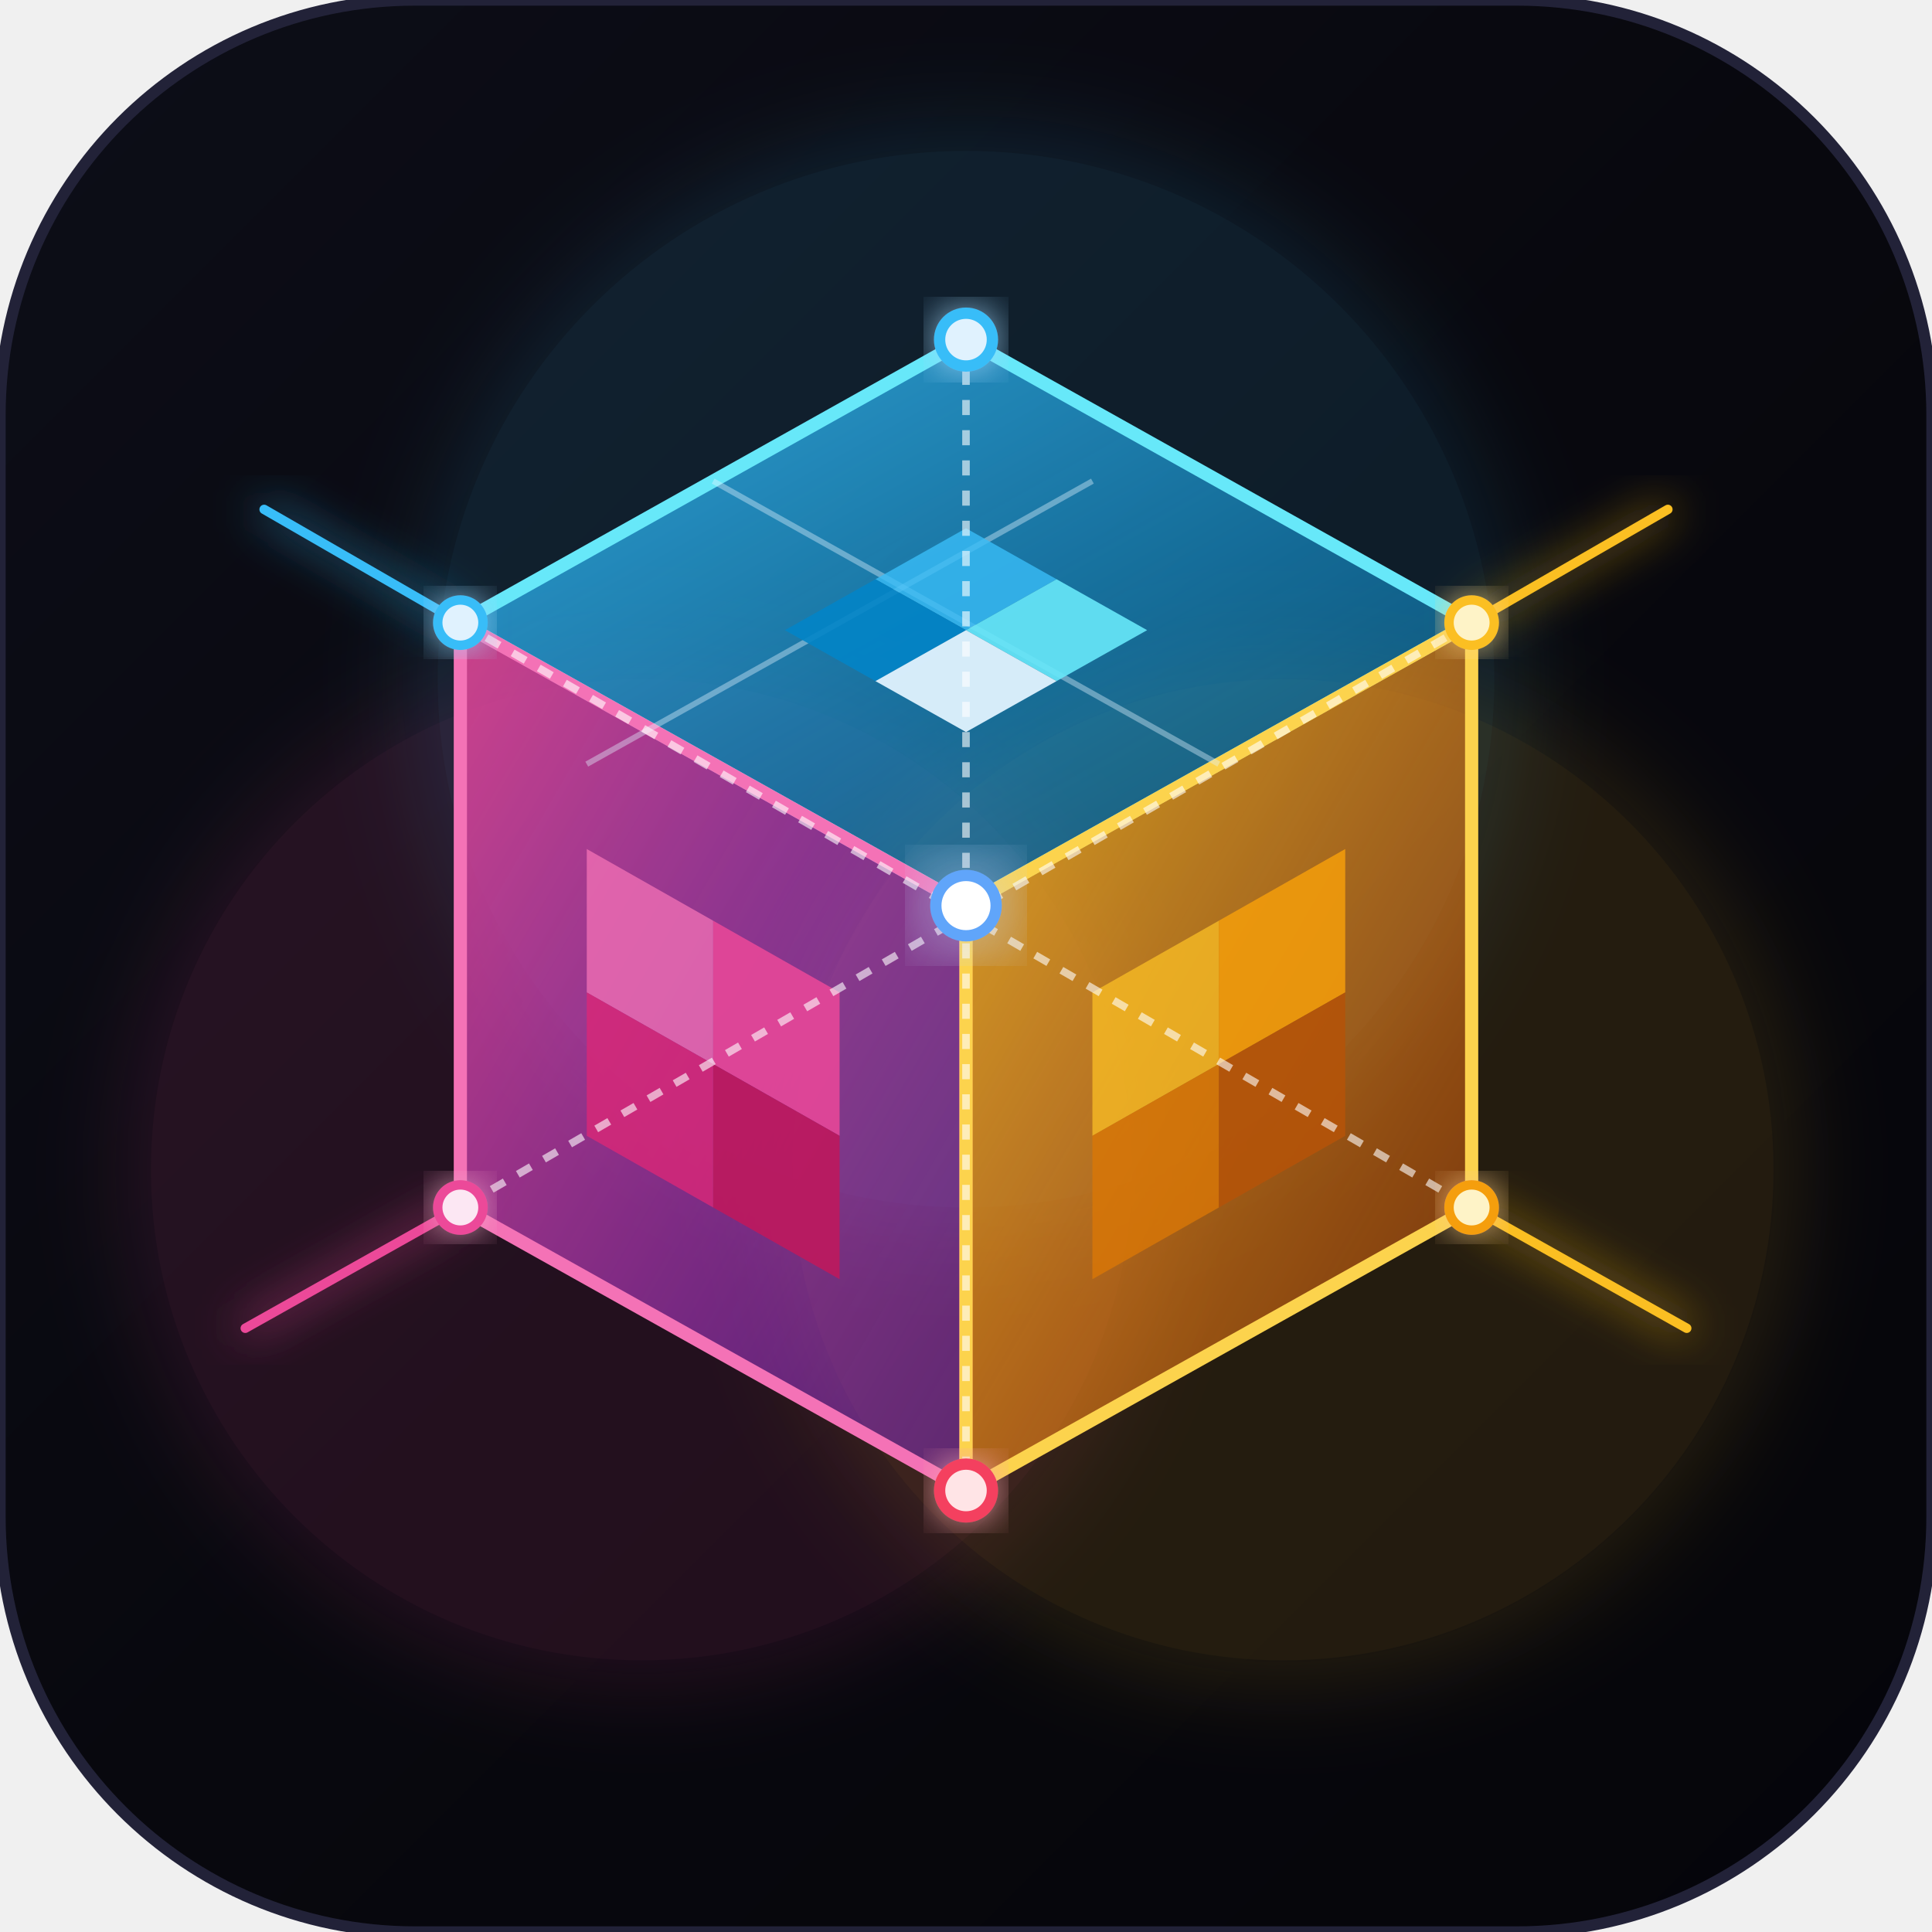
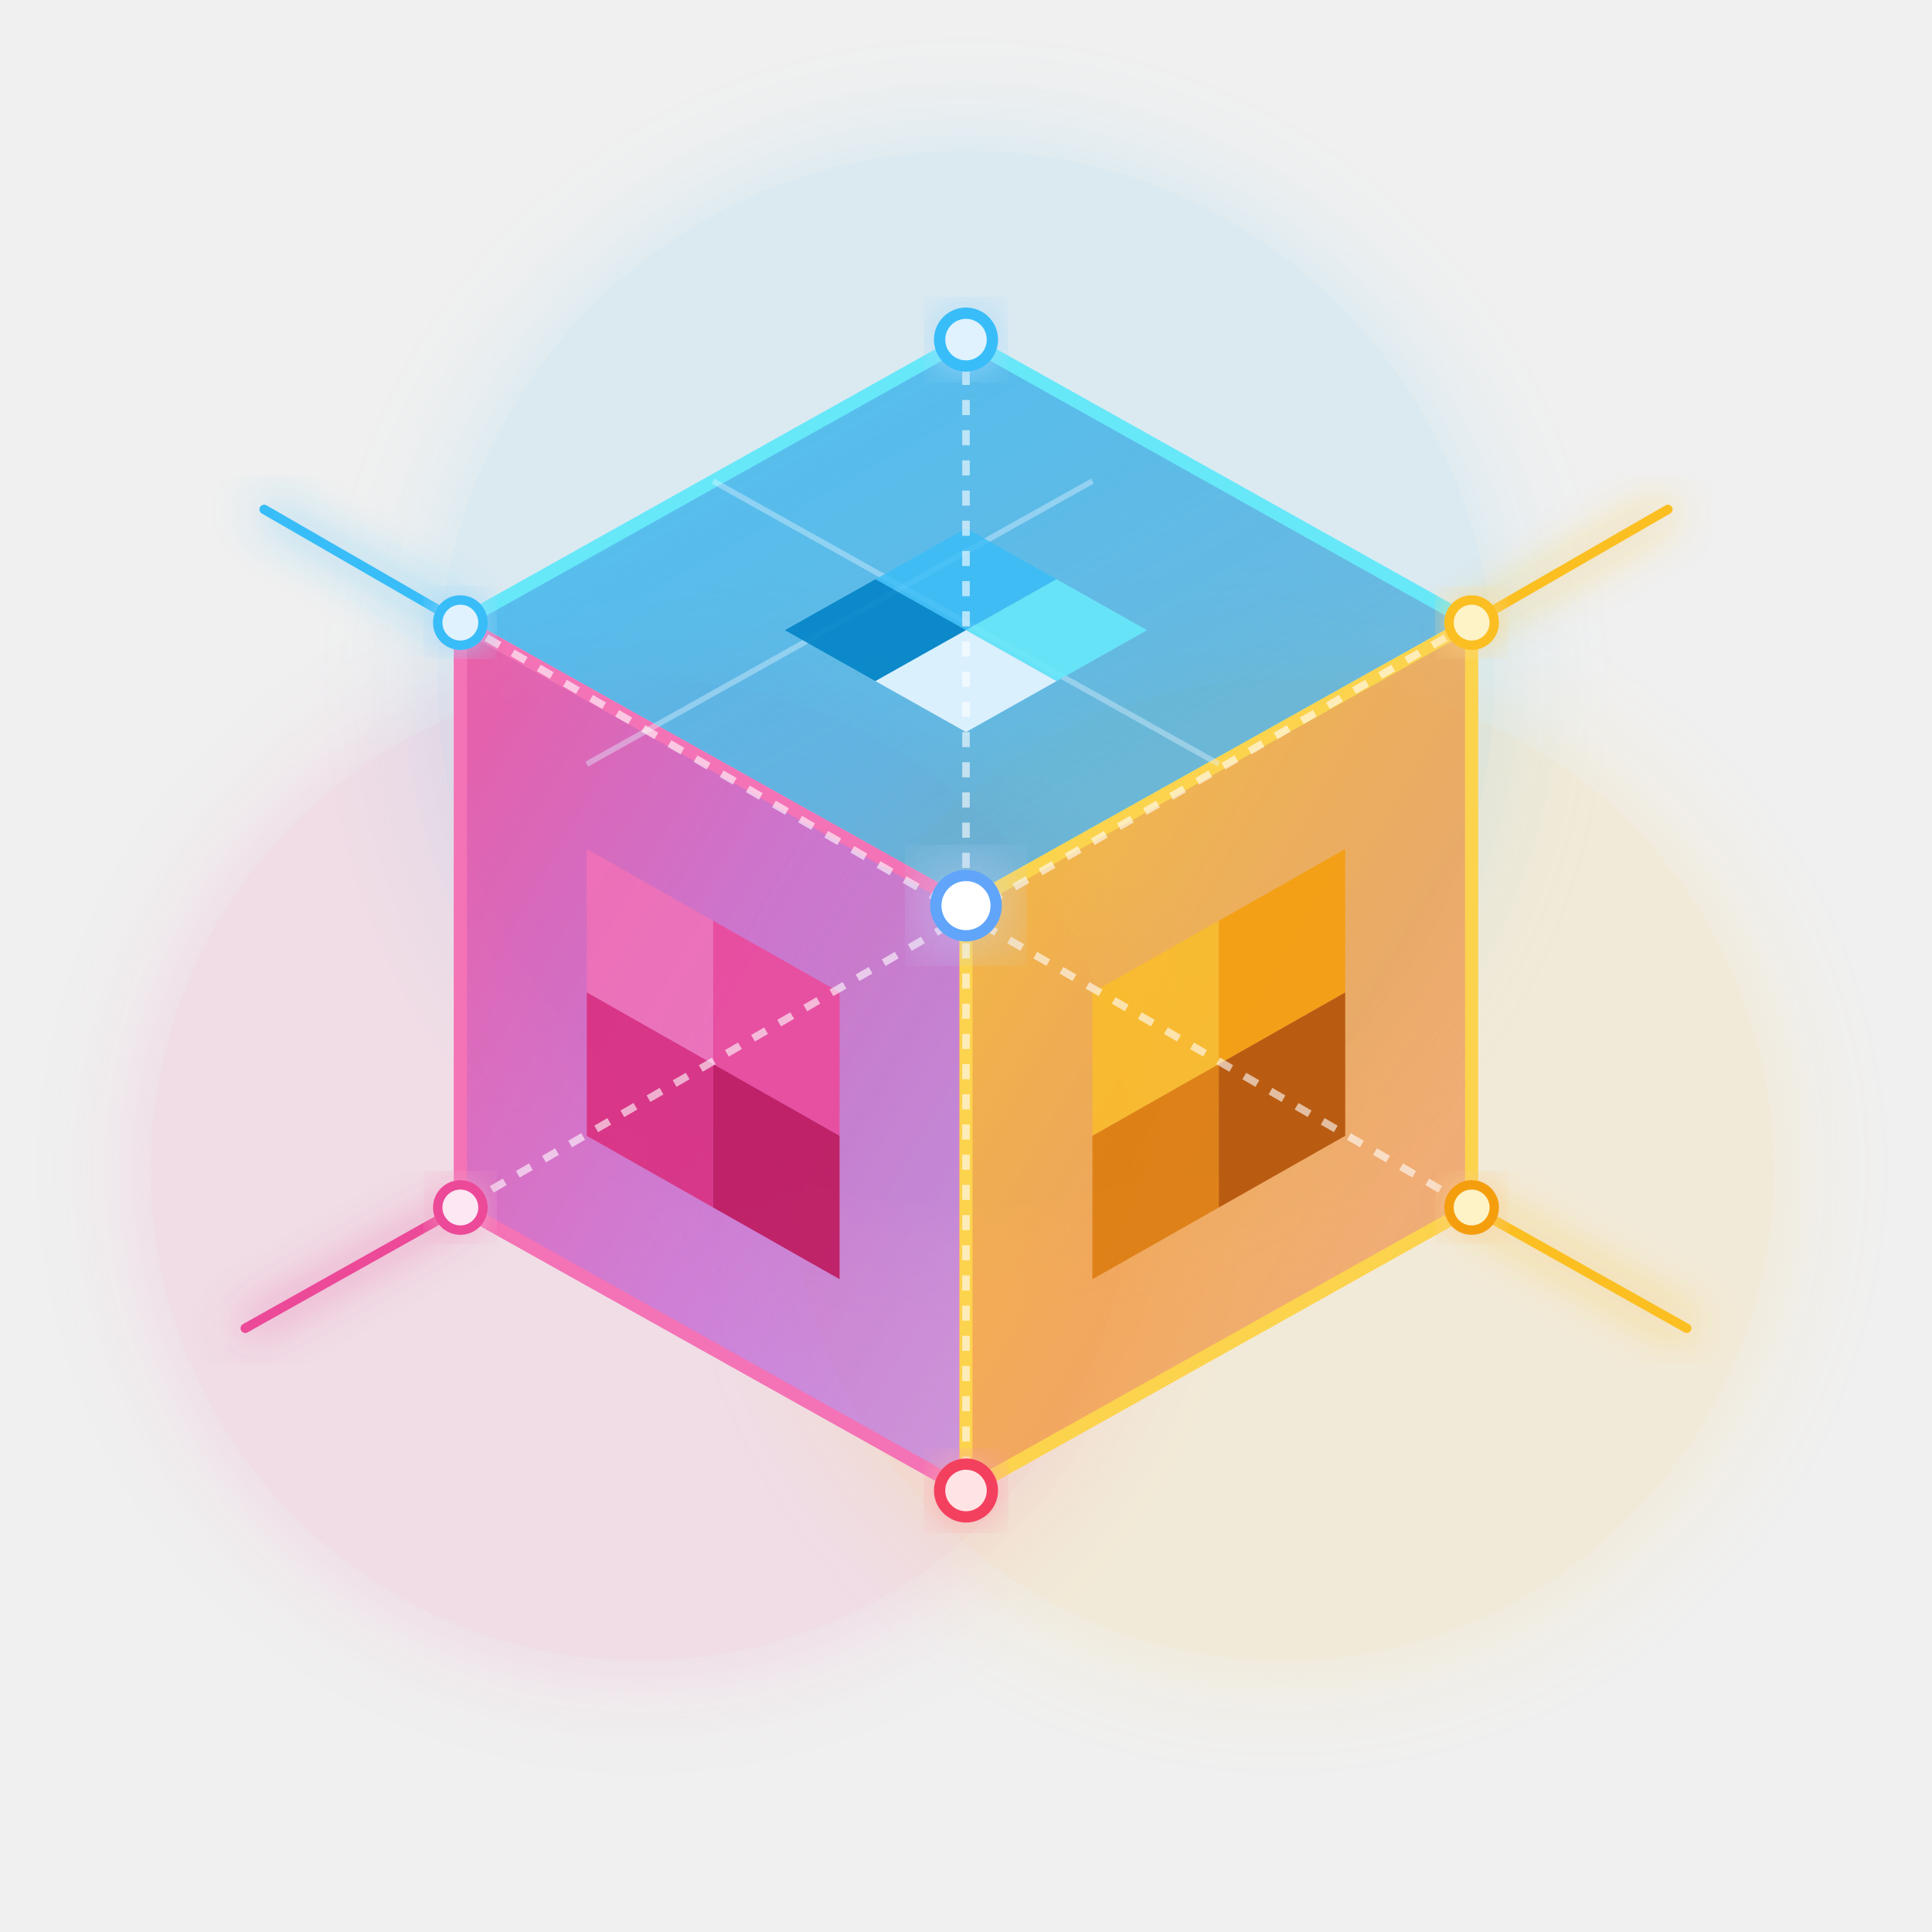
<svg xmlns="http://www.w3.org/2000/svg" viewBox="0 0 512 512" width="100%" height="100%">
  <defs>
    <linearGradient id="bgGrad" x1="0%" y1="0%" x2="100%" y2="100%">
      <stop offset="0%" stop-color="#0D0E18" />
      <stop offset="50%" stop-color="#08080E" />
      <stop offset="100%" stop-color="#05050A" />
    </linearGradient>
    <linearGradient id="topFace" x1="0%" y1="0%" x2="100%" y2="100%">
      <stop offset="0%" stop-color="#38BDF8" stop-opacity="0.85" />
      <stop offset="100%" stop-color="#0284C7" stop-opacity="0.45" />
    </linearGradient>
    <linearGradient id="leftFace" x1="0%" y1="0%" x2="100%" y2="100%">
      <stop offset="0%" stop-color="#EC4899" stop-opacity="0.85" />
      <stop offset="100%" stop-color="#9333EA" stop-opacity="0.4" />
    </linearGradient>
    <linearGradient id="rightFace" x1="0%" y1="0%" x2="100%" y2="100%">
      <stop offset="0%" stop-color="#FBBF24" stop-opacity="0.85" />
      <stop offset="100%" stop-color="#EA580C" stop-opacity="0.4" />
    </linearGradient>
    <filter id="neonGlow" x="-30%" y="-30%" width="160%" height="160%">
      <feGaussianBlur stdDeviation="6" result="blur" />
      <feComposite in="SourceGraphic" in2="blur" operator="over" />
    </filter>
    <filter id="intenseGlow" x="-50%" y="-50%" width="200%" height="200%">
      <feGaussianBlur stdDeviation="14" result="blur1" />
      <feGaussianBlur stdDeviation="4" result="blur2" />
      <feMerge>
        <feMergeNode in="blur1" />
        <feMergeNode in="blur2" />
        <feMergeNode in="SourceGraphic" />
      </feMerge>
    </filter>
  </defs>
-   <rect width="512" height="512" rx="110" fill="url(#bgGrad)" stroke="#222238" stroke-width="3" />
  <circle cx="256" cy="180" r="140" fill="#38BDF8" opacity="0.12" filter="url(#intenseGlow)" />
  <circle cx="170" cy="310" r="130" fill="#EC4899" opacity="0.12" filter="url(#intenseGlow)" />
  <circle cx="340" cy="310" r="130" fill="#FBBF24" opacity="0.12" filter="url(#intenseGlow)" />
  <polygon points="256,90 390,165 256,240 122,165" fill="url(#topFace)" stroke="#67E8F9" stroke-width="3.5" stroke-linejoin="round" />
  <polygon points="122,165 256,240 256,395 122,320" fill="url(#leftFace)" stroke="#F472B6" stroke-width="3.5" stroke-linejoin="round" />
  <polygon points="256,240 390,165 390,320 256,395" fill="url(#rightFace)" stroke="#FCD34D" stroke-width="3.5" stroke-linejoin="round" />
  <line x1="189" y1="127.5" x2="323" y2="202.5" stroke="#E0F2FE" stroke-width="1.5" opacity="0.4" />
  <line x1="155.5" y1="202.5" x2="289.5" y2="127.5" stroke="#E0F2FE" stroke-width="1.5" opacity="0.4" />
  <polygon points="256,140 280,153.5 256,167 232,153.5" fill="#38BDF8" opacity="0.8" />
  <polygon points="280,153.5 304,167 280,180.5 256,167" fill="#67E8F9" opacity="0.9" />
  <polygon points="232,153.5 256,167 232,180.5 208,167" fill="#0284C7" opacity="0.9" />
  <polygon points="256,167 280,180.5 256,194 232,180.5" fill="#E0F2FE" opacity="0.95" />
  <polygon points="155.5,225 189,244 189,282 155.5,263" fill="#F472B6" opacity="0.75" />
  <polygon points="189,244 222.5,263 222.5,301 189,282" fill="#EC4899" opacity="0.85" />
  <polygon points="155.5,263 189,282 189,320 155.5,301" fill="#DB2777" opacity="0.8" />
  <polygon points="189,282 222.5,301 222.5,339 189,320" fill="#BE185D" opacity="0.9" />
  <polygon points="289.5,263 323,244 323,282 289.5,301" fill="#FBBF24" opacity="0.75" />
  <polygon points="323,244 356.5,225 356.5,263 323,282" fill="#F59E0B" opacity="0.85" />
  <polygon points="289.5,301 323,282 323,320 289.5,339" fill="#D97706" opacity="0.8" />
  <polygon points="323,282 356.5,263 356.5,301 323,320" fill="#B45309" opacity="0.9" />
  <line x1="256" y1="90" x2="256" y2="40" stroke="#38BDF8" stroke-width="3" stroke-linecap="round" filter="url(#neonGlow)" />
  <line x1="122" y1="165" x2="70" y2="135" stroke="#38BDF8" stroke-width="2.5" stroke-linecap="round" filter="url(#neonGlow)" />
  <line x1="390" y1="165" x2="442" y2="135" stroke="#FBBF24" stroke-width="2.5" stroke-linecap="round" filter="url(#neonGlow)" />
  <line x1="122" y1="320" x2="65" y2="352" stroke="#EC4899" stroke-width="2.5" stroke-linecap="round" filter="url(#neonGlow)" />
  <line x1="390" y1="320" x2="447" y2="352" stroke="#FBBF24" stroke-width="2.5" stroke-linecap="round" filter="url(#neonGlow)" />
  <line x1="256" y1="395" x2="256" y2="455" stroke="#F43F5E" stroke-width="3" stroke-linecap="round" filter="url(#neonGlow)" />
  <line x1="256" y1="90" x2="256" y2="395" stroke="#FFFFFF" stroke-width="2" stroke-dasharray="4,4" opacity="0.6" />
  <line x1="122" y1="165" x2="390" y2="320" stroke="#FFFFFF" stroke-width="2" stroke-dasharray="4,4" opacity="0.6" />
  <line x1="390" y1="165" x2="122" y2="320" stroke="#FFFFFF" stroke-width="2" stroke-dasharray="4,4" opacity="0.6" />
  <circle cx="256" cy="90" r="7" fill="#E0F2FE" stroke="#38BDF8" stroke-width="3" filter="url(#neonGlow)" />
  <circle cx="390" cy="165" r="6" fill="#FEF3C7" stroke="#FBBF24" stroke-width="2.5" filter="url(#neonGlow)" />
  <circle cx="122" cy="165" r="6" fill="#E0F2FE" stroke="#38BDF8" stroke-width="2.5" filter="url(#neonGlow)" />
  <circle cx="256" cy="240" r="8" fill="#FFFFFF" stroke="#60A5FA" stroke-width="3" filter="url(#intenseGlow)" />
  <circle cx="122" cy="320" r="6" fill="#FCE7F3" stroke="#EC4899" stroke-width="2.5" filter="url(#neonGlow)" />
  <circle cx="390" cy="320" r="6" fill="#FEF3C7" stroke="#F59E0B" stroke-width="2.5" filter="url(#neonGlow)" />
  <circle cx="256" cy="395" r="7" fill="#FFE4E6" stroke="#F43F5E" stroke-width="3" filter="url(#neonGlow)" />
  <circle cx="256" cy="240" r="3" fill="#FFFFFF" />
</svg>
